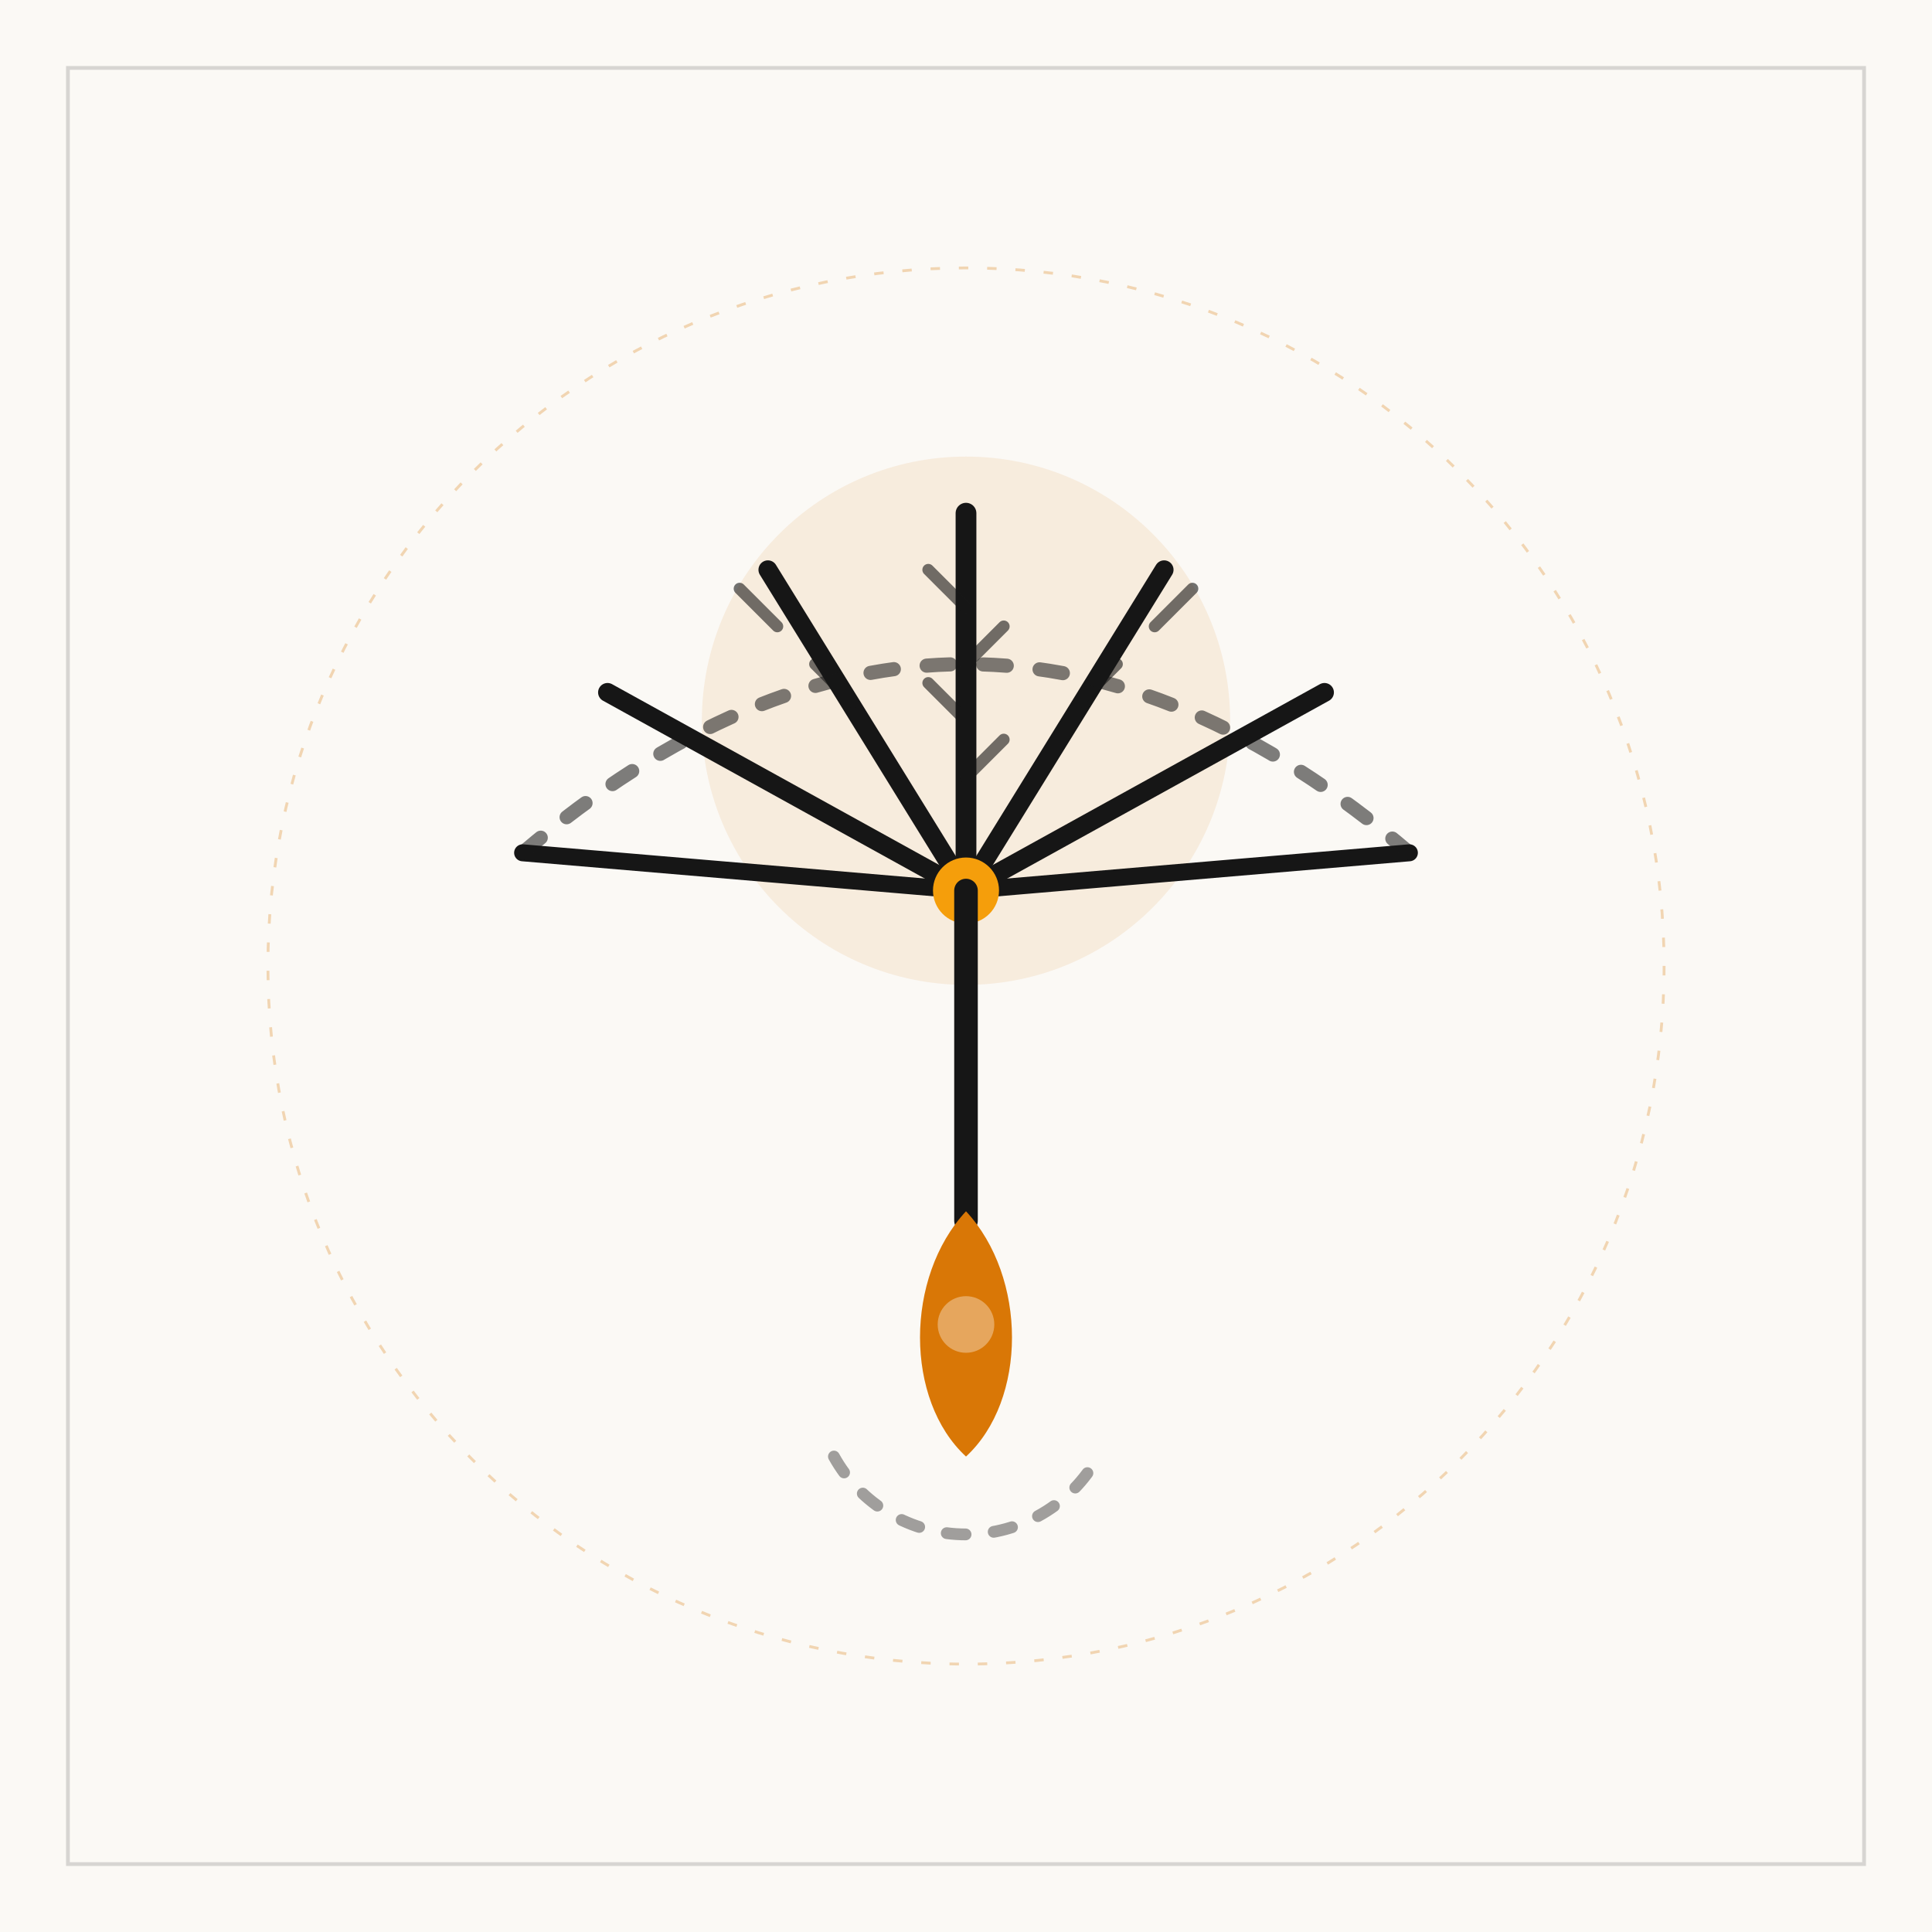
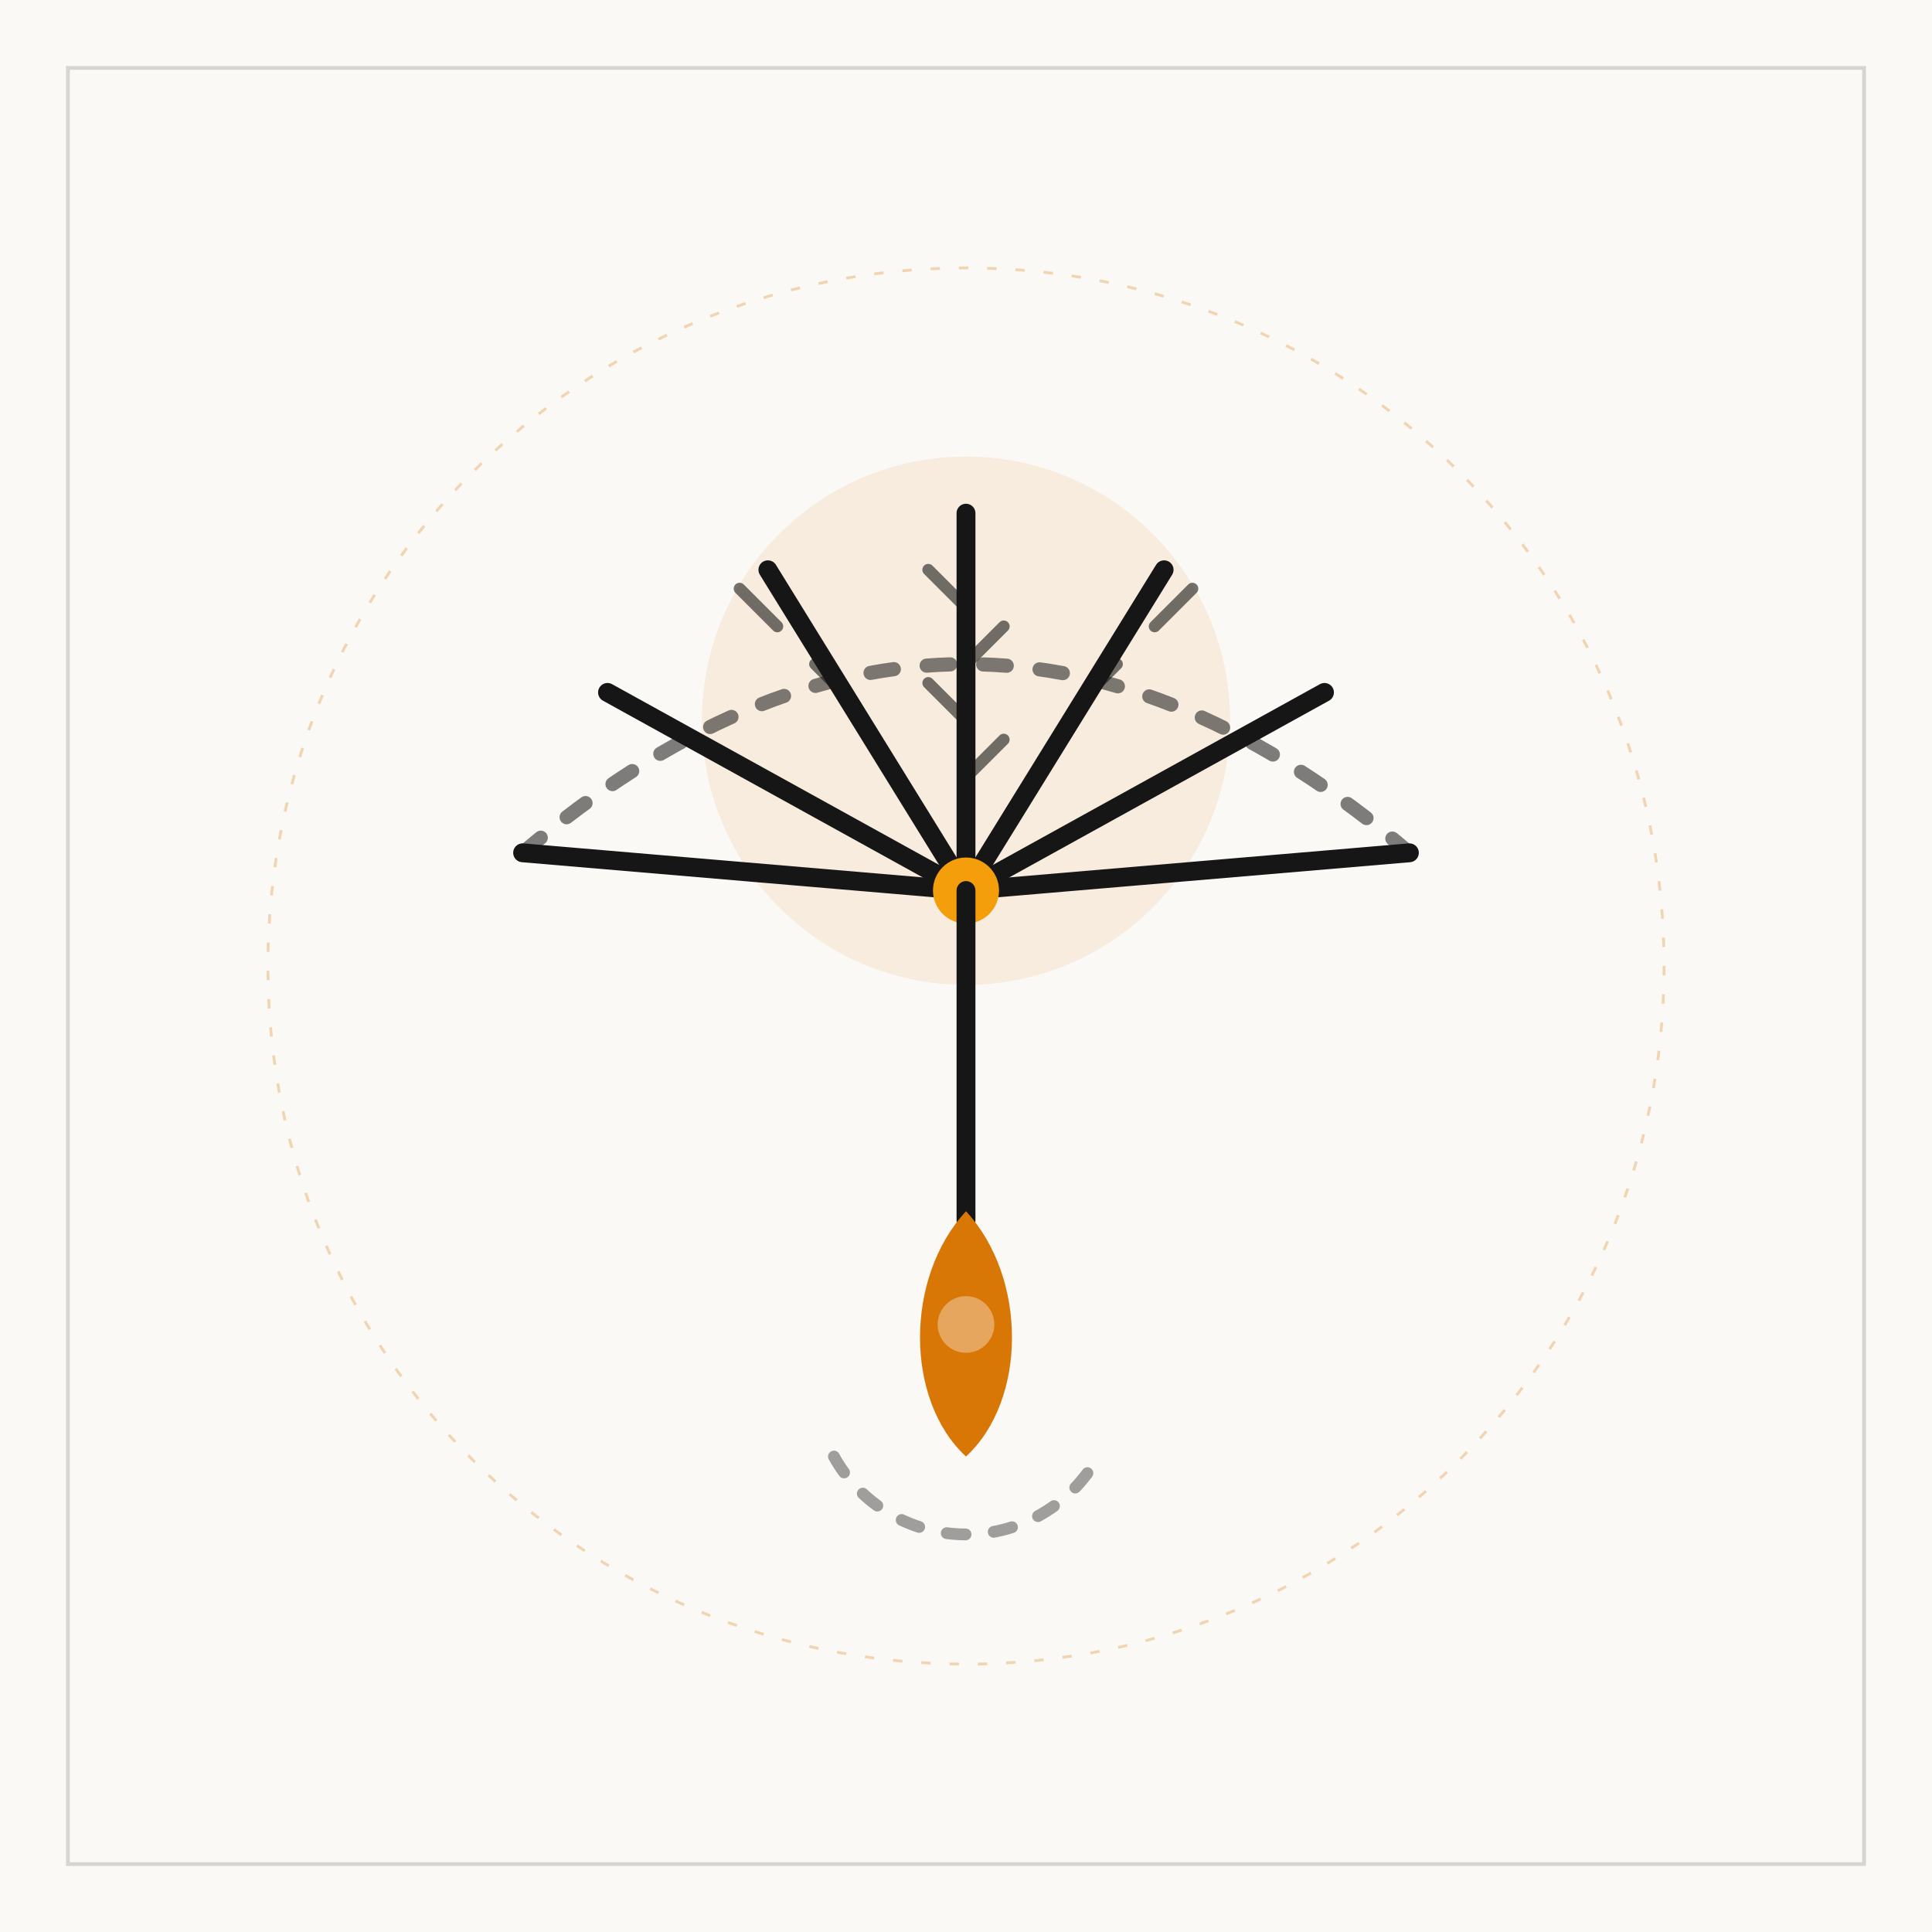
<svg xmlns="http://www.w3.org/2000/svg" viewBox="0 0 1024 1024" width="1024" height="1024" fill="none">
  <rect width="1024" height="1024" fill="#FBF9F5" />
  <rect x="36" y="36" width="952" height="952" stroke="rgba(22,22,22,0.16)" stroke-width="2" />
  <circle cx="512" cy="512" r="370" stroke="rgba(217,119,6,0.28)" stroke-width="1.5" stroke-dasharray="5 10" />
  <g transform="translate(212, 212) scale(5)">
    <circle cx="60" cy="34" r="28" fill="rgba(217,119,6,0.10)" />
-     <line x1="60" y1="52" x2="60" y2="12" stroke="#161616" stroke-width="2.2" stroke-linecap="round" />
+     <line x1="60" y1="52" x2="60" y2="12" stroke="#161616" stroke-width="2" stroke-linecap="round" />
    <line x1="60" y1="52" x2="39" y2="18" stroke="#161616" stroke-width="2" stroke-linecap="round" />
    <line x1="60" y1="52" x2="81" y2="18" stroke="#161616" stroke-width="2" stroke-linecap="round" />
    <line x1="60" y1="52" x2="22" y2="31" stroke="#161616" stroke-width="2" stroke-linecap="round" />
    <line x1="60" y1="52" x2="98" y2="31" stroke="#161616" stroke-width="2" stroke-linecap="round" />
-     <line x1="60" y1="52" x2="13" y2="48" stroke="#161616" stroke-width="1.8" stroke-linecap="round" />
-     <line x1="60" y1="52" x2="107" y2="48" stroke="#161616" stroke-width="1.8" stroke-linecap="round" />
+     <line x1="60" y1="52" x2="13" y2="48" stroke="#161616" stroke-width="2" stroke-linecap="round" />
+     <line x1="60" y1="52" x2="107" y2="48" stroke="#161616" stroke-width="2" stroke-linecap="round" />
    <path d="M 60 22 L 56 18 M 60 28 L 64 24 M 60 34 L 56 30 M 60 40 L 64 36 M 48 32 L 44 28 M 40 24 L 36 20 M 72 32 L 76 28 M 80 24 L 84 20" stroke="#161616" stroke-width="1.25" stroke-linecap="round" opacity="0.6" />
    <path d="M 13 48 Q 60 8 107 48" stroke="#161616" stroke-width="1.5" stroke-linecap="round" stroke-dasharray="2.5 3.5" opacity="0.55" />
    <circle cx="60" cy="52" r="3.5" fill="#F59E0B" />
-     <line x1="60" y1="52" x2="60" y2="87" stroke="#161616" stroke-width="2.5" stroke-linecap="round" />
+     <line x1="60" y1="52" x2="60" y2="87" stroke="#161616" stroke-width="2" stroke-linecap="round" />
    <path d="M 60 86 C 53.5 93, 53.5 106, 60 112 C 66.5 106, 66.5 93, 60 86 Z" fill="#D97706" />
    <circle cx="60" cy="98" r="3" fill="#FFFFFF" opacity="0.35" />
    <path d="M 46 112 A 16 16 0 0 0 74 112" stroke="#161616" stroke-width="1.25" stroke-linecap="round" stroke-dasharray="2 3" opacity="0.4" />
  </g>
</svg>
